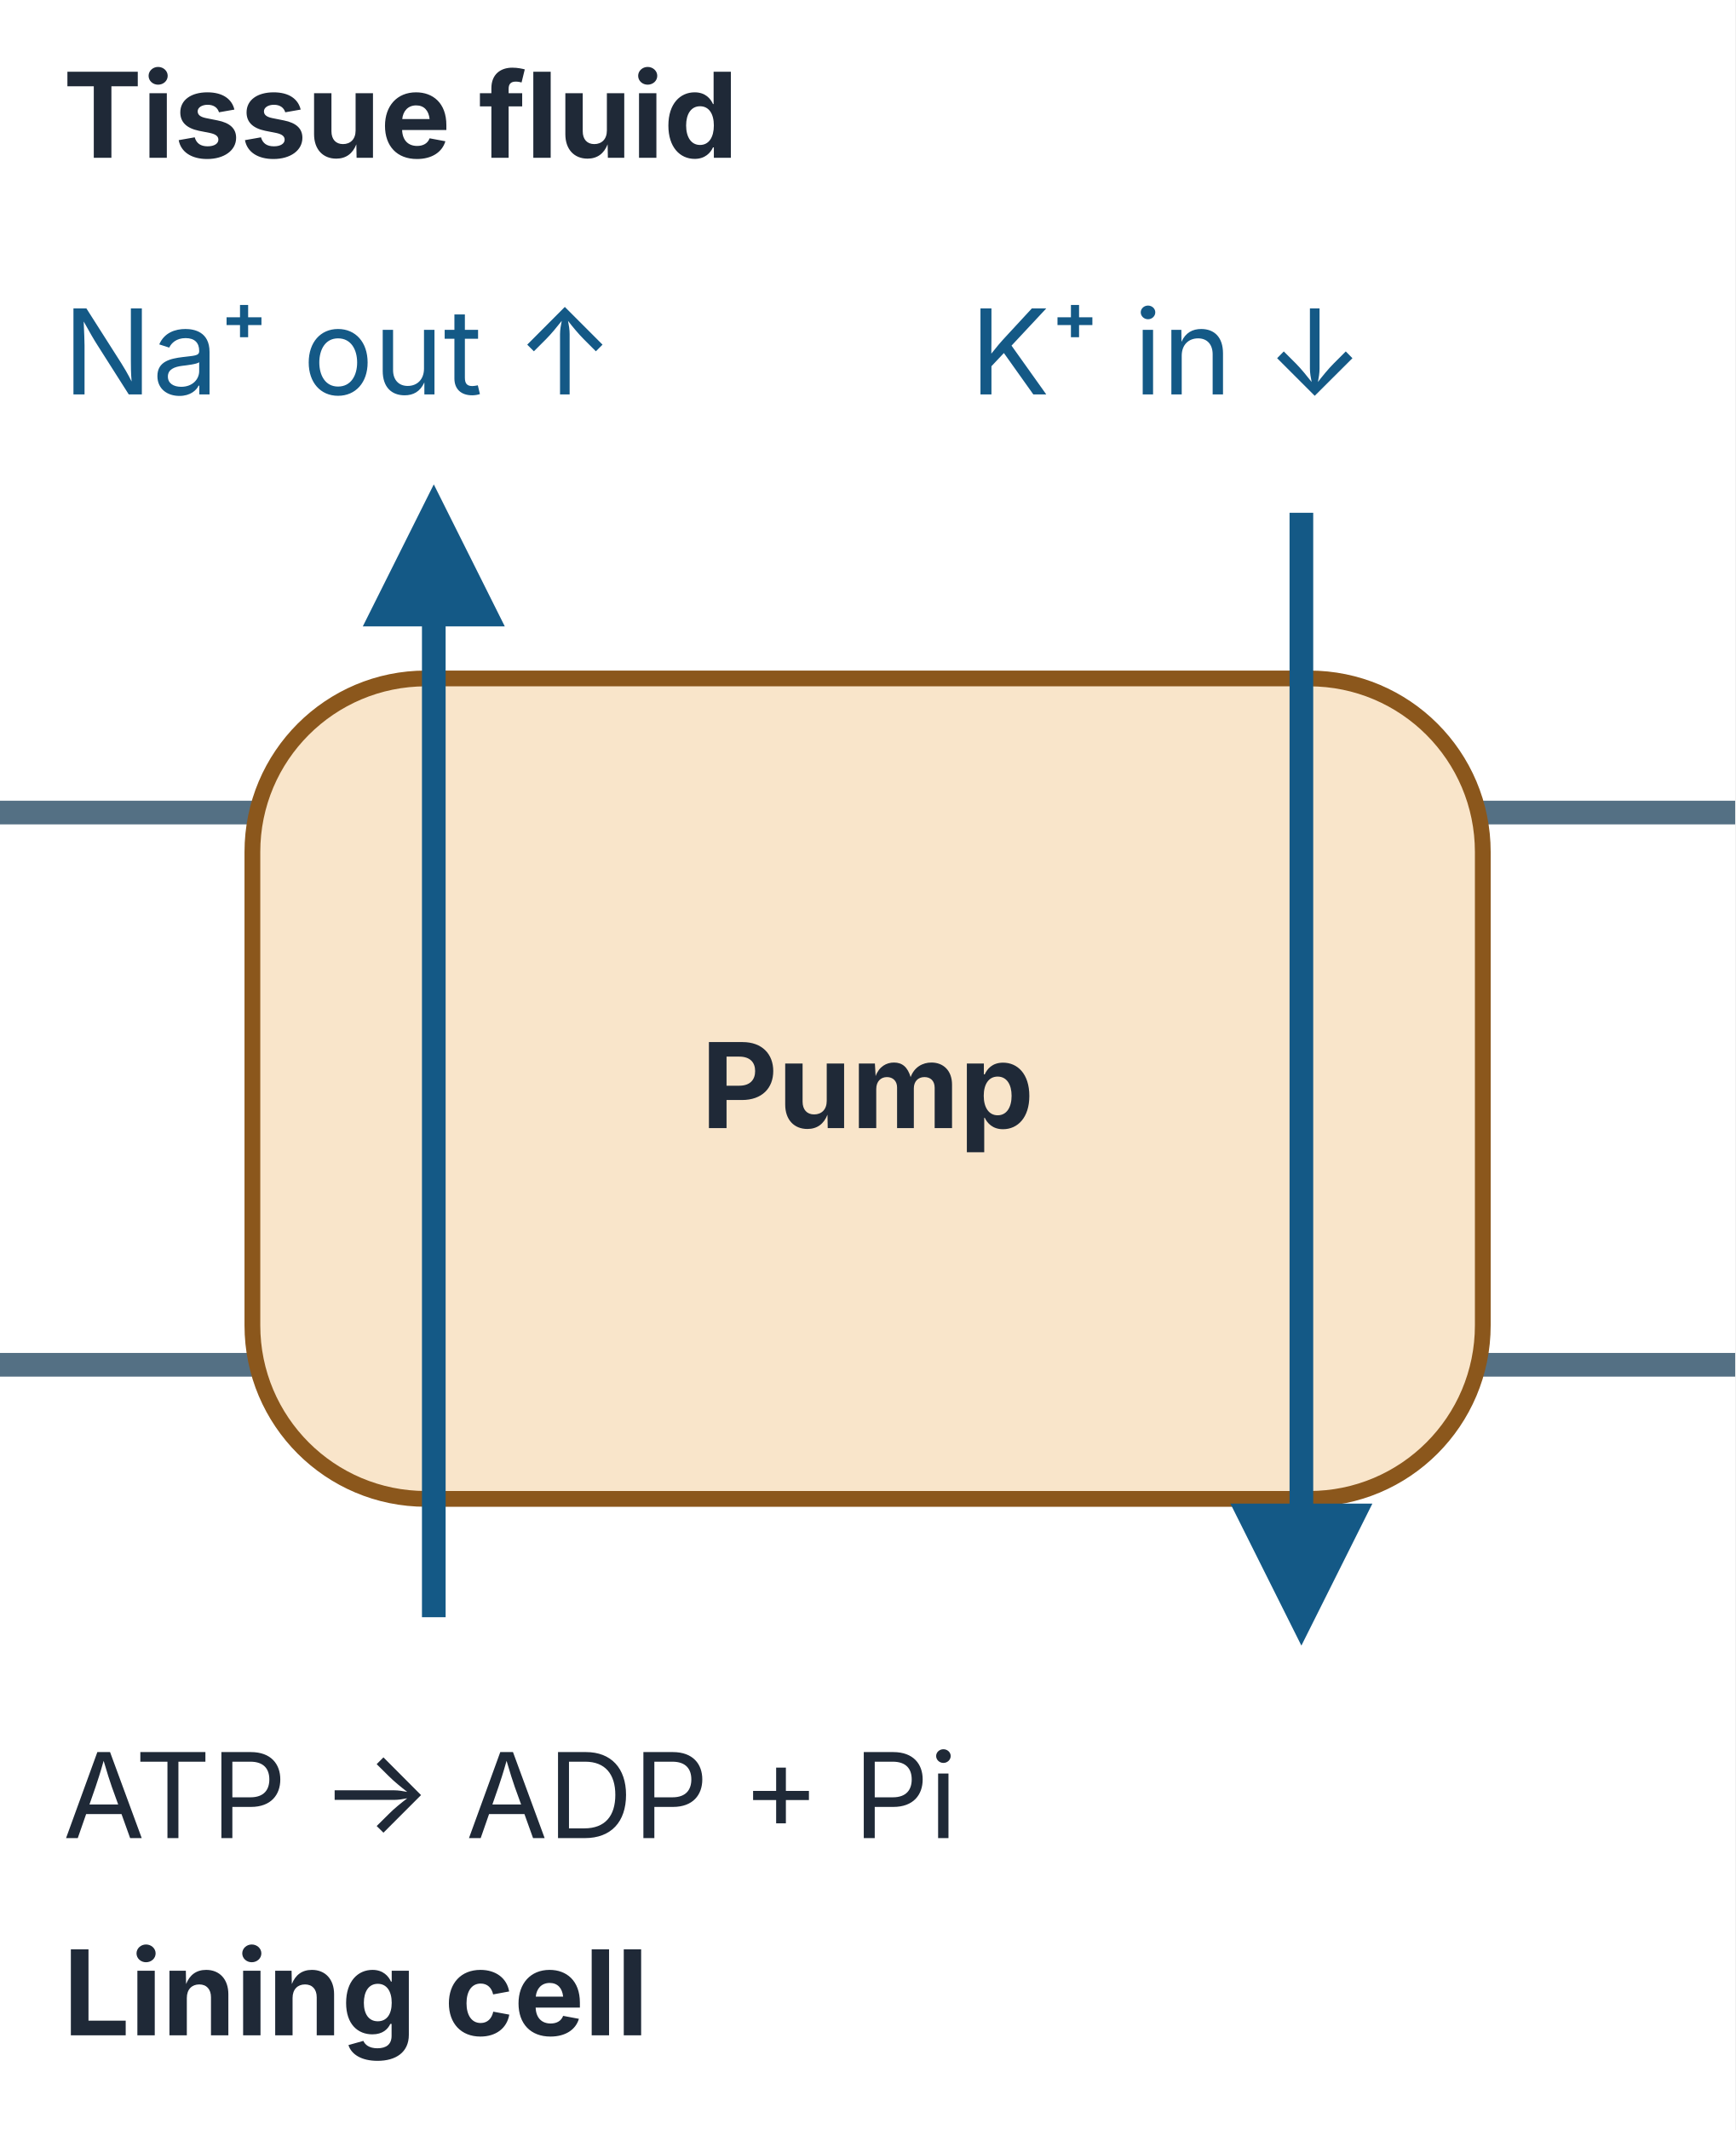
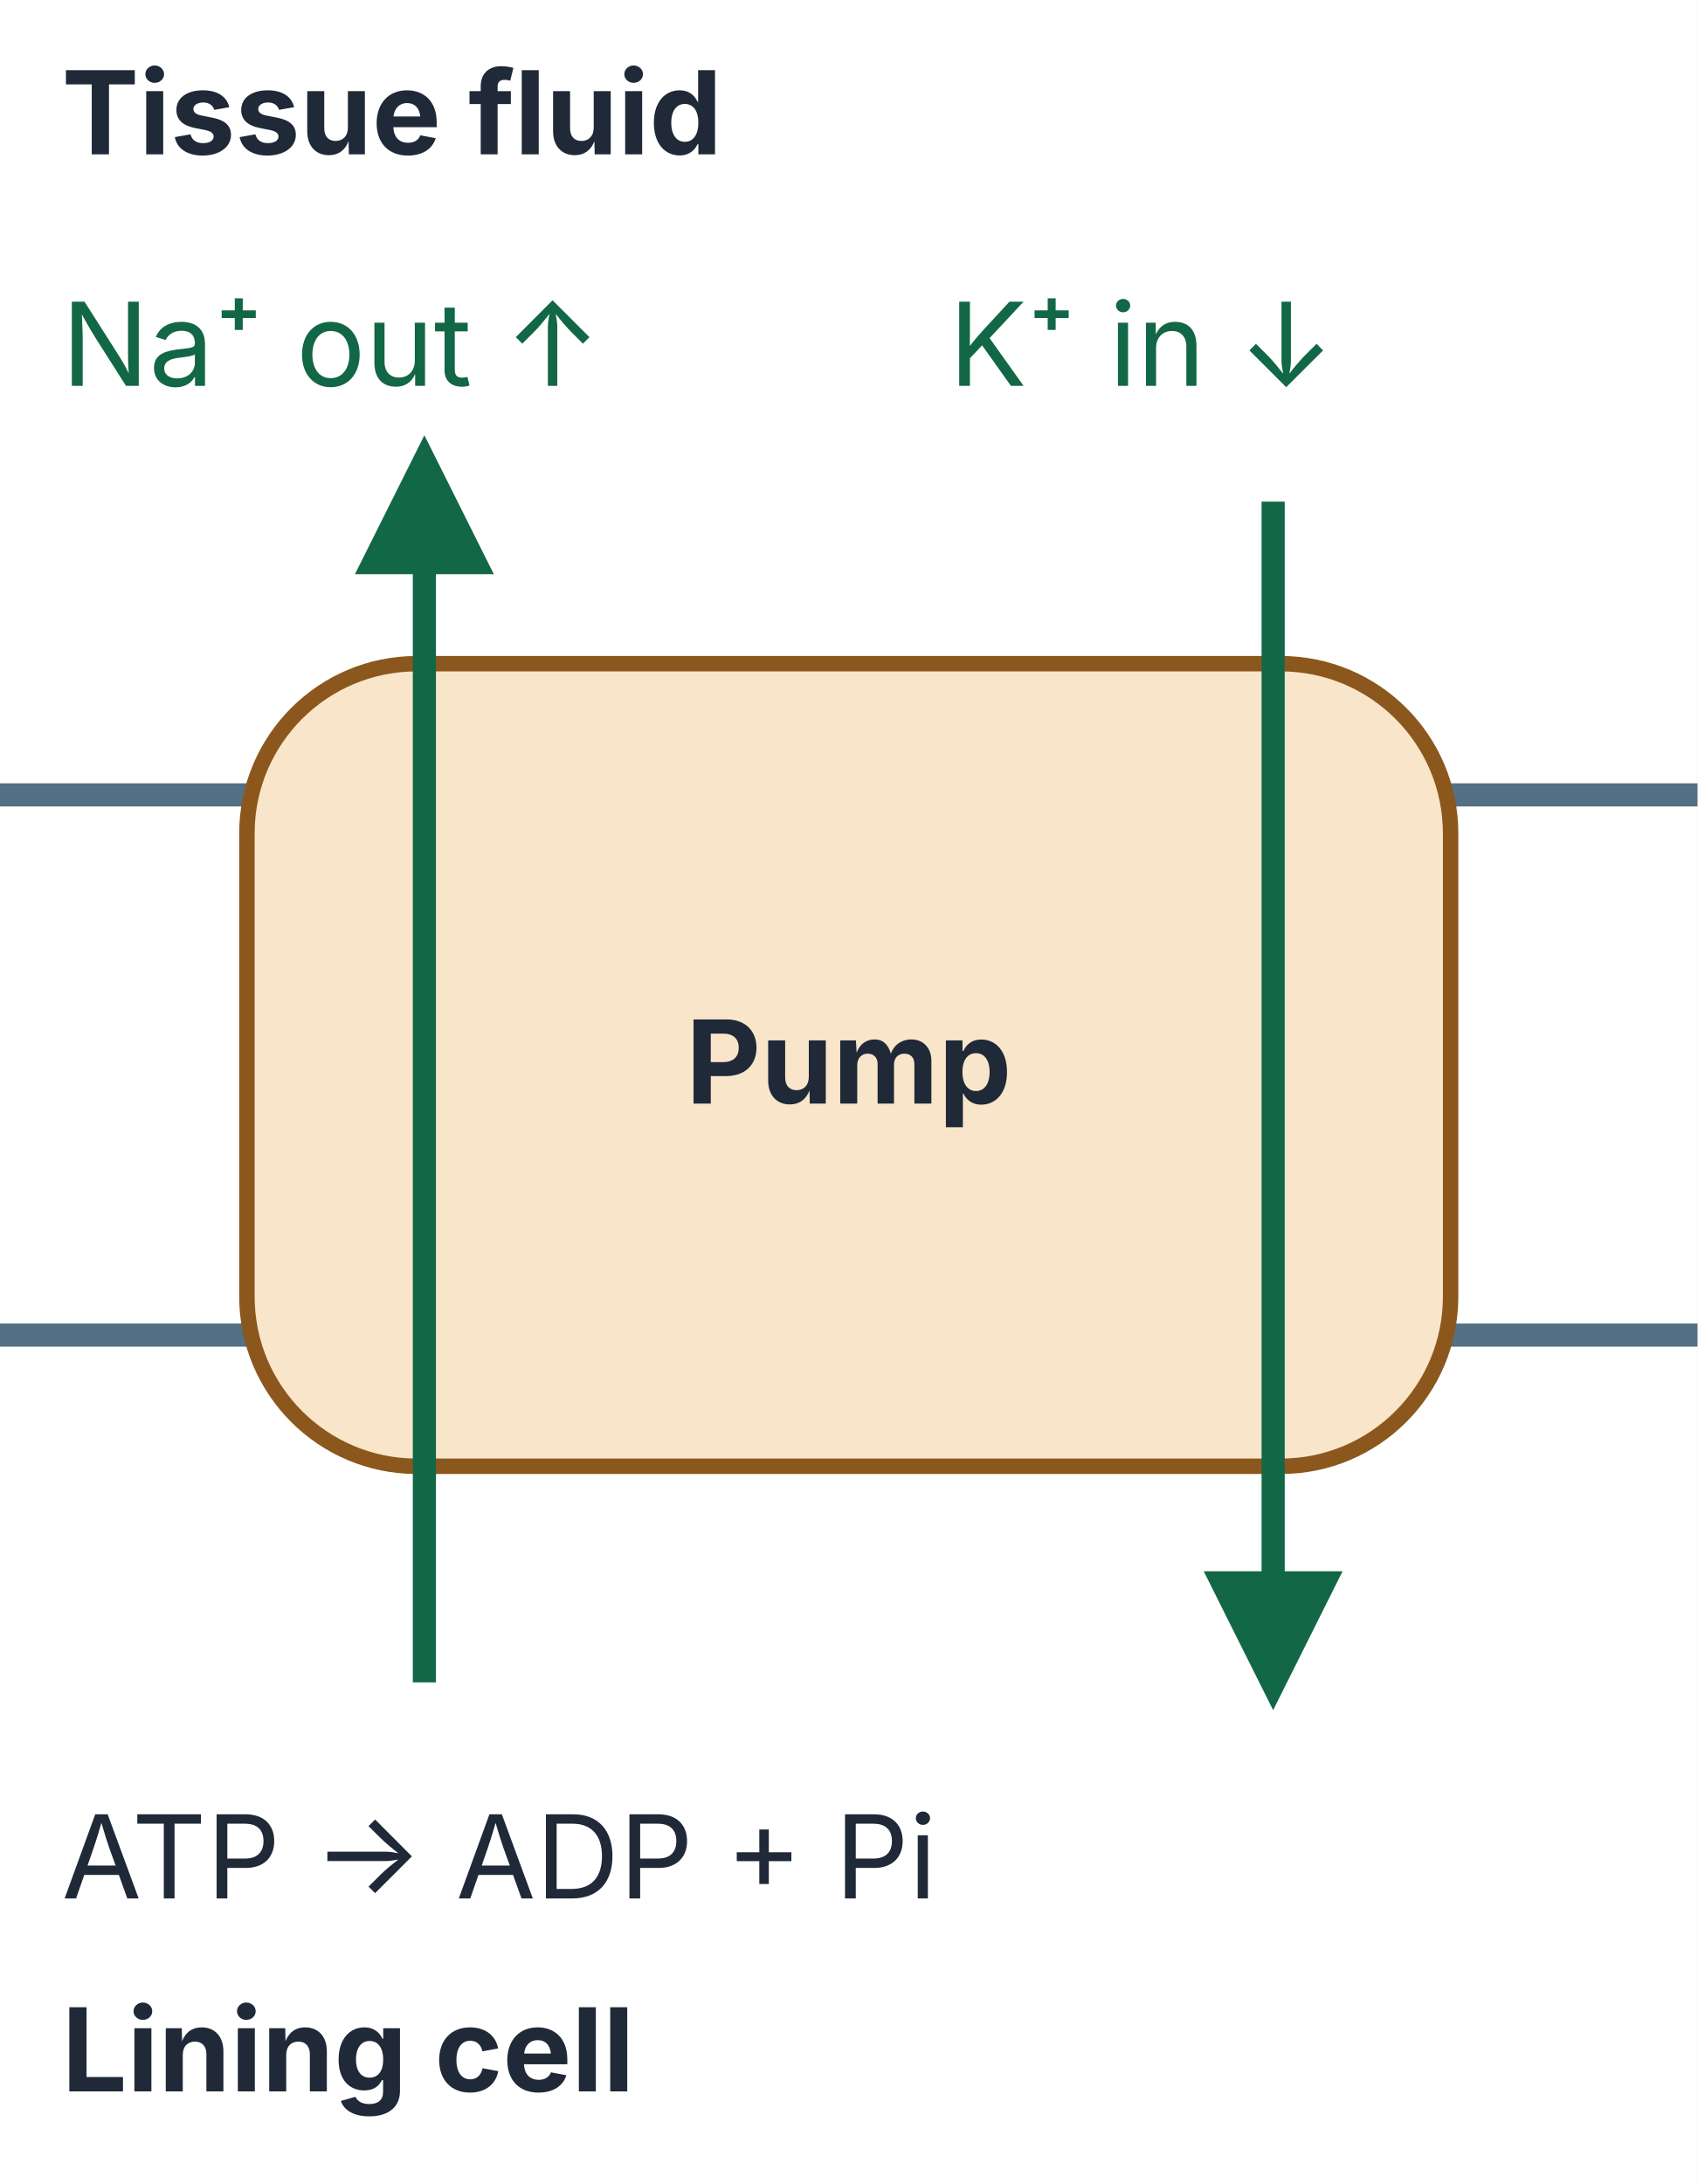
- <svg xmlns="http://www.w3.org/2000/svg" viewBox="0 0 220 270" role="img">
-   <style>text{font:15px system-ui,-apple-system,"Segoe UI",sans-serif;fill:#1f2937}.bold{font-weight:700}.ion{fill:#145986}.sugar{fill:#87410b}.mem{stroke:#547084;stroke-width:3;fill:none}.protein{fill:#d7e8f4;stroke:#205b7e;stroke-width:2}.pump{fill:#f9e5ca;stroke:#8b571c;stroke-width:2}.a{stroke:#145986;stroke-width:3;fill:none;marker-end:url(#blue)}.b{stroke:#87410b;stroke-width:3;stroke-dasharray:5 2;fill:none;marker-end:url(#brown)}</style>
+ <svg xmlns="http://www.w3.org/2000/svg" viewBox="0 0 220 283" role="img">
+   <style>text{font:15px system-ui,-apple-system,"Segoe UI",sans-serif;fill:#1f2937}.bold{font-weight:700}.ion{fill:#126746}.sugar{fill:#87410b}.mem{stroke:#547084;stroke-width:3;fill:none}.protein{fill:#d7e8f4;stroke:#205b7e;stroke-width:2}.pump{fill:#f9e5ca;stroke:#8b571c;stroke-width:2}.a{stroke:#126746;stroke-width:3;fill:none;marker-end:url(#ion-arrow)}.b{stroke:#87410b;stroke-width:3;stroke-dasharray:5 2;fill:none;marker-end:url(#brown)}</style>
  <defs>
-     <marker id="blue" viewBox="0 0 10 10" refX="8" refY="5" markerWidth="6" markerHeight="6" orient="auto">
-       <path d="M0 0L10 5L0 10Z" fill="#145986" />
+     <marker id="ion-arrow" viewBox="0 0 10 10" refX="8" refY="5" markerWidth="6" markerHeight="6" orient="auto">
+       <path d="M0 0L10 5L0 10Z" fill="#126746" />
    </marker>
    <marker id="brown" viewBox="0 0 10 10" refX="8" refY="5" markerWidth="6" markerHeight="6" orient="auto">
      <path d="M0 0L10 5L0 10Z" fill="#87410b" />
    </marker>
  </defs>
-   <rect width="220" height="270" fill="#fff" />
+   <rect width="220" height="283" fill="#fff" />
  <text x="8" y="20" class="bold">Tissue fluid</text>
  <text x="8" y="50" class="ion">Na⁺ out ↑</text>
  <text x="123" y="50" class="ion">K⁺ in ↓</text>
  <path class="mem" d="M0 103 H220 M0 173 H220" />
  <rect x="32" y="86" width="156" height="104" rx="22" class="pump" />
-   <path class="a" d="M55 205 V65" />
-   <path class="a" d="M165 65 V205" />
+   <path class="a" d="M55 218 V60" />
+   <path class="a" d="M165 65 V218" />
  <text x="110" y="143" text-anchor="middle" class="bold">Pump</text>
-   <text x="8" y="233">ATP → ADP + Pi</text>
-   <text x="8" y="258" class="bold">Lining cell</text>
+   <text x="8" y="246">ATP → ADP + Pi</text>
+   <text x="8" y="271" class="bold">Lining cell</text>
</svg>
